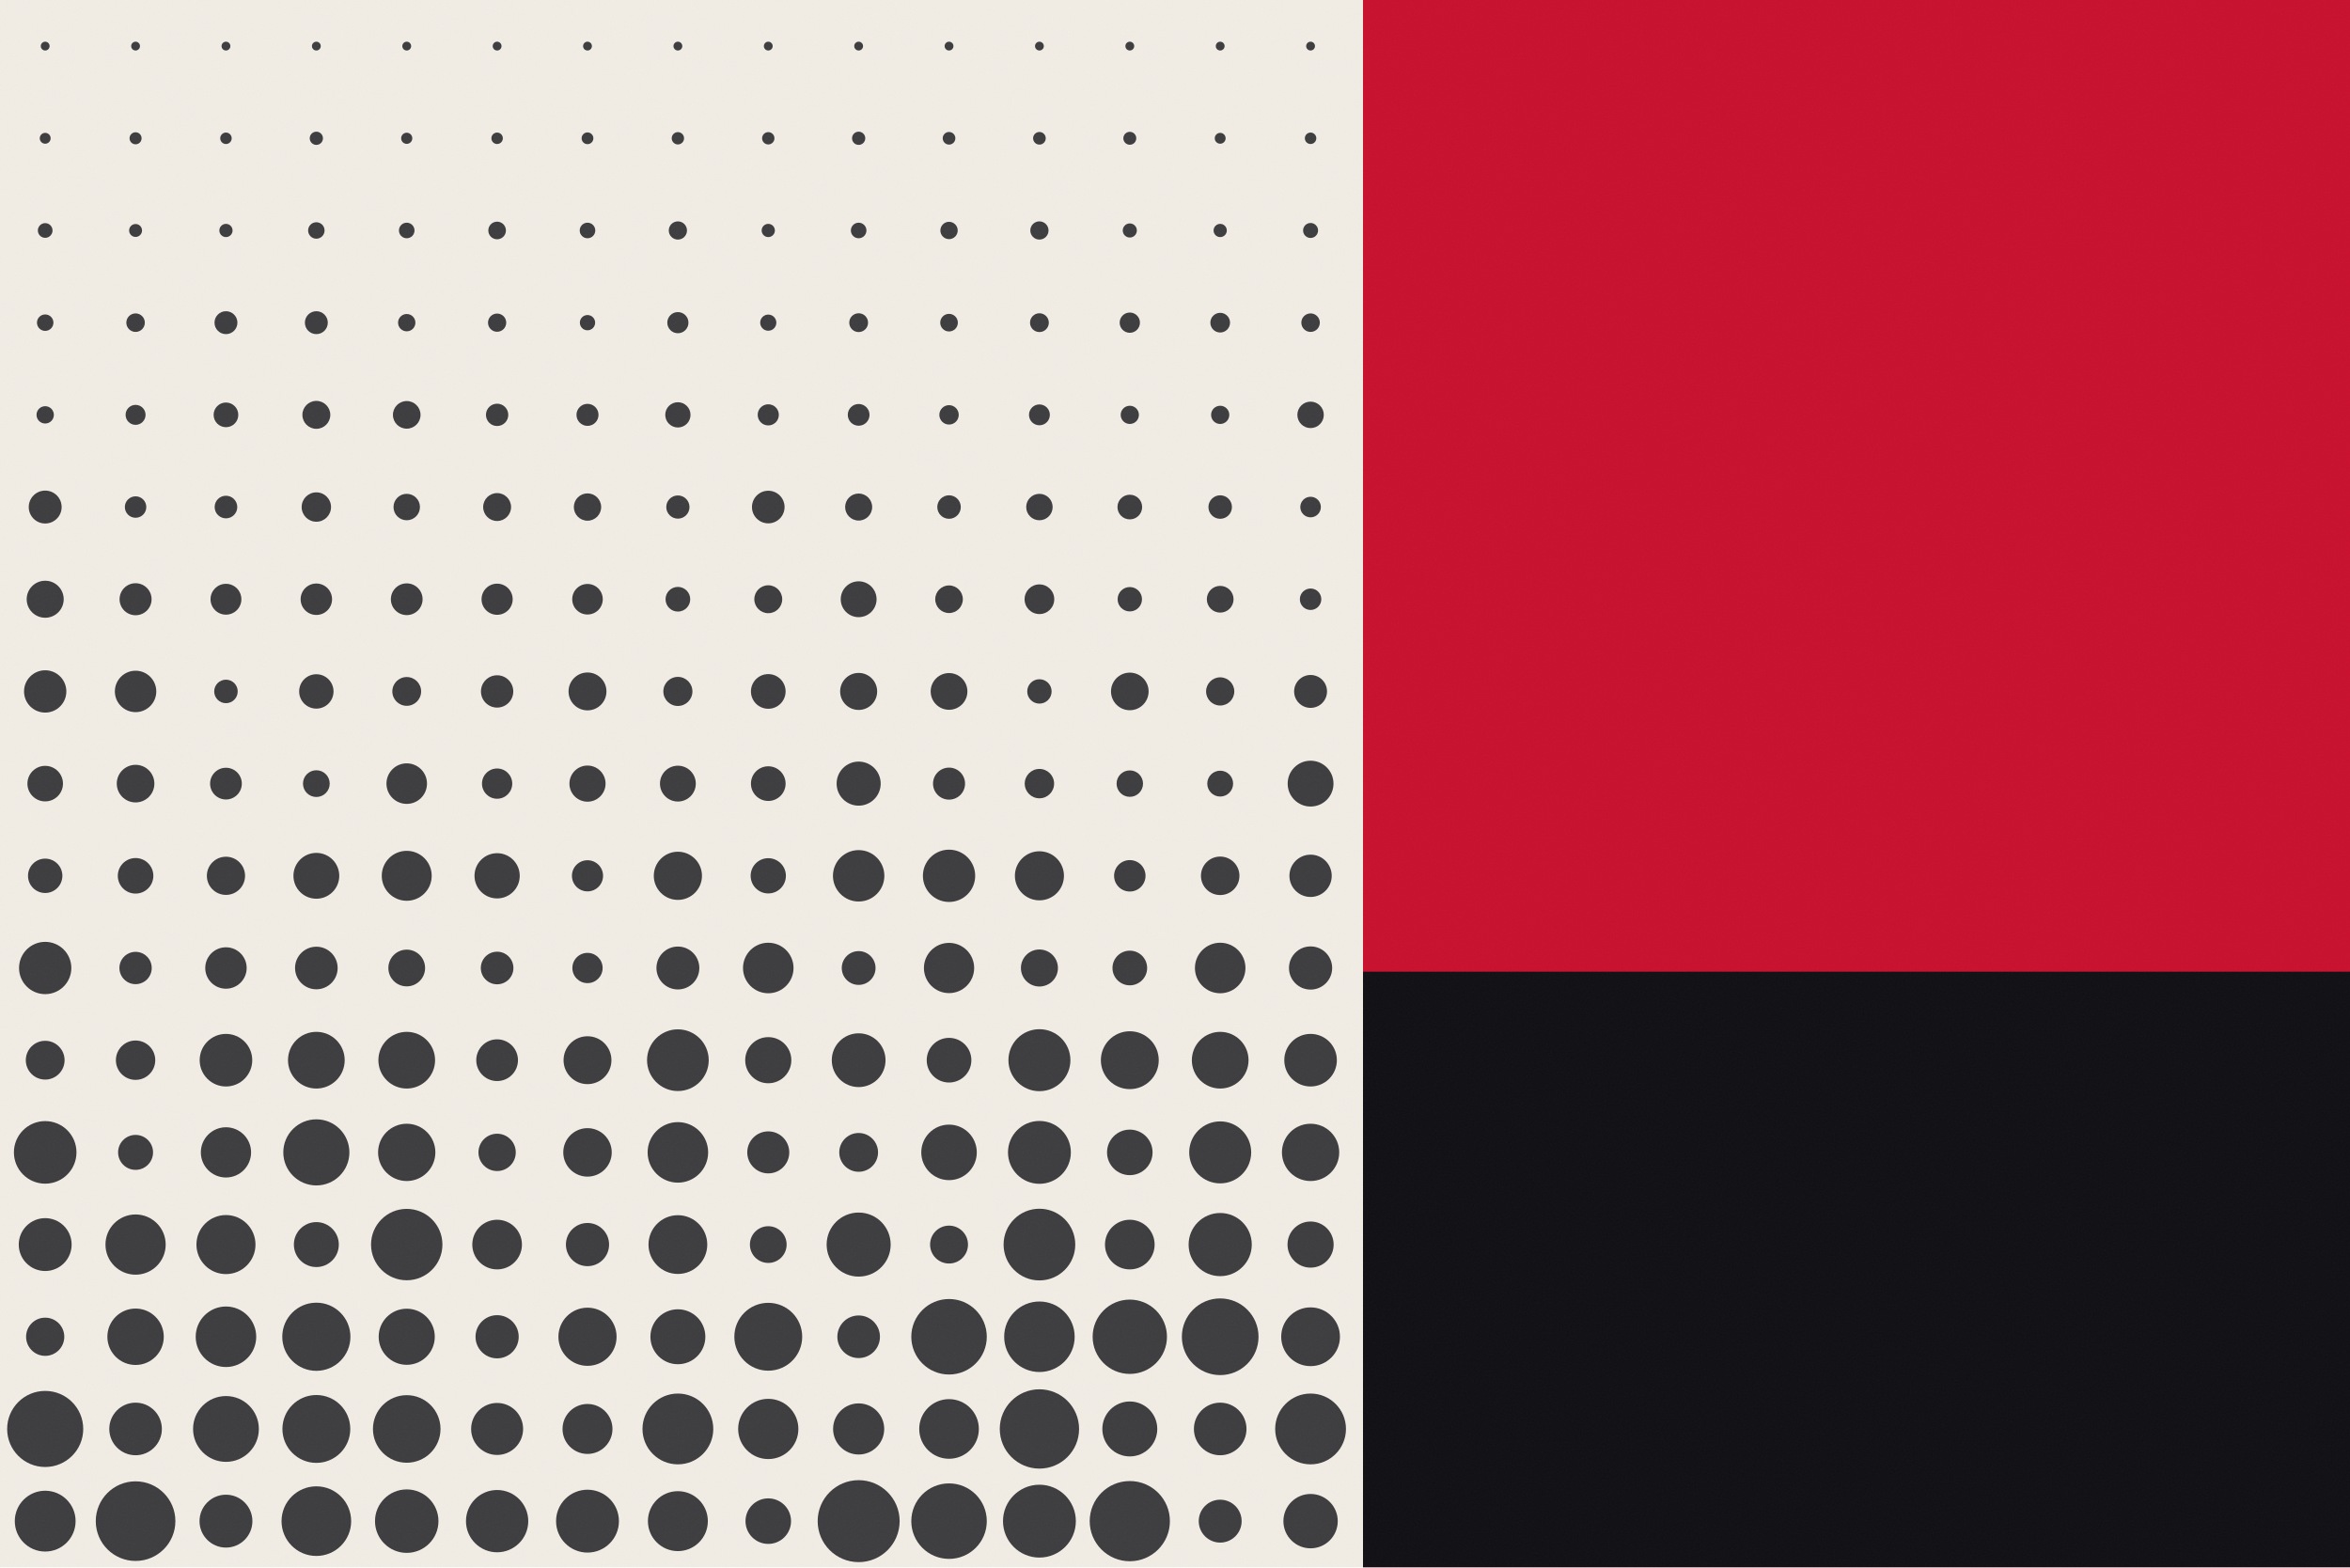
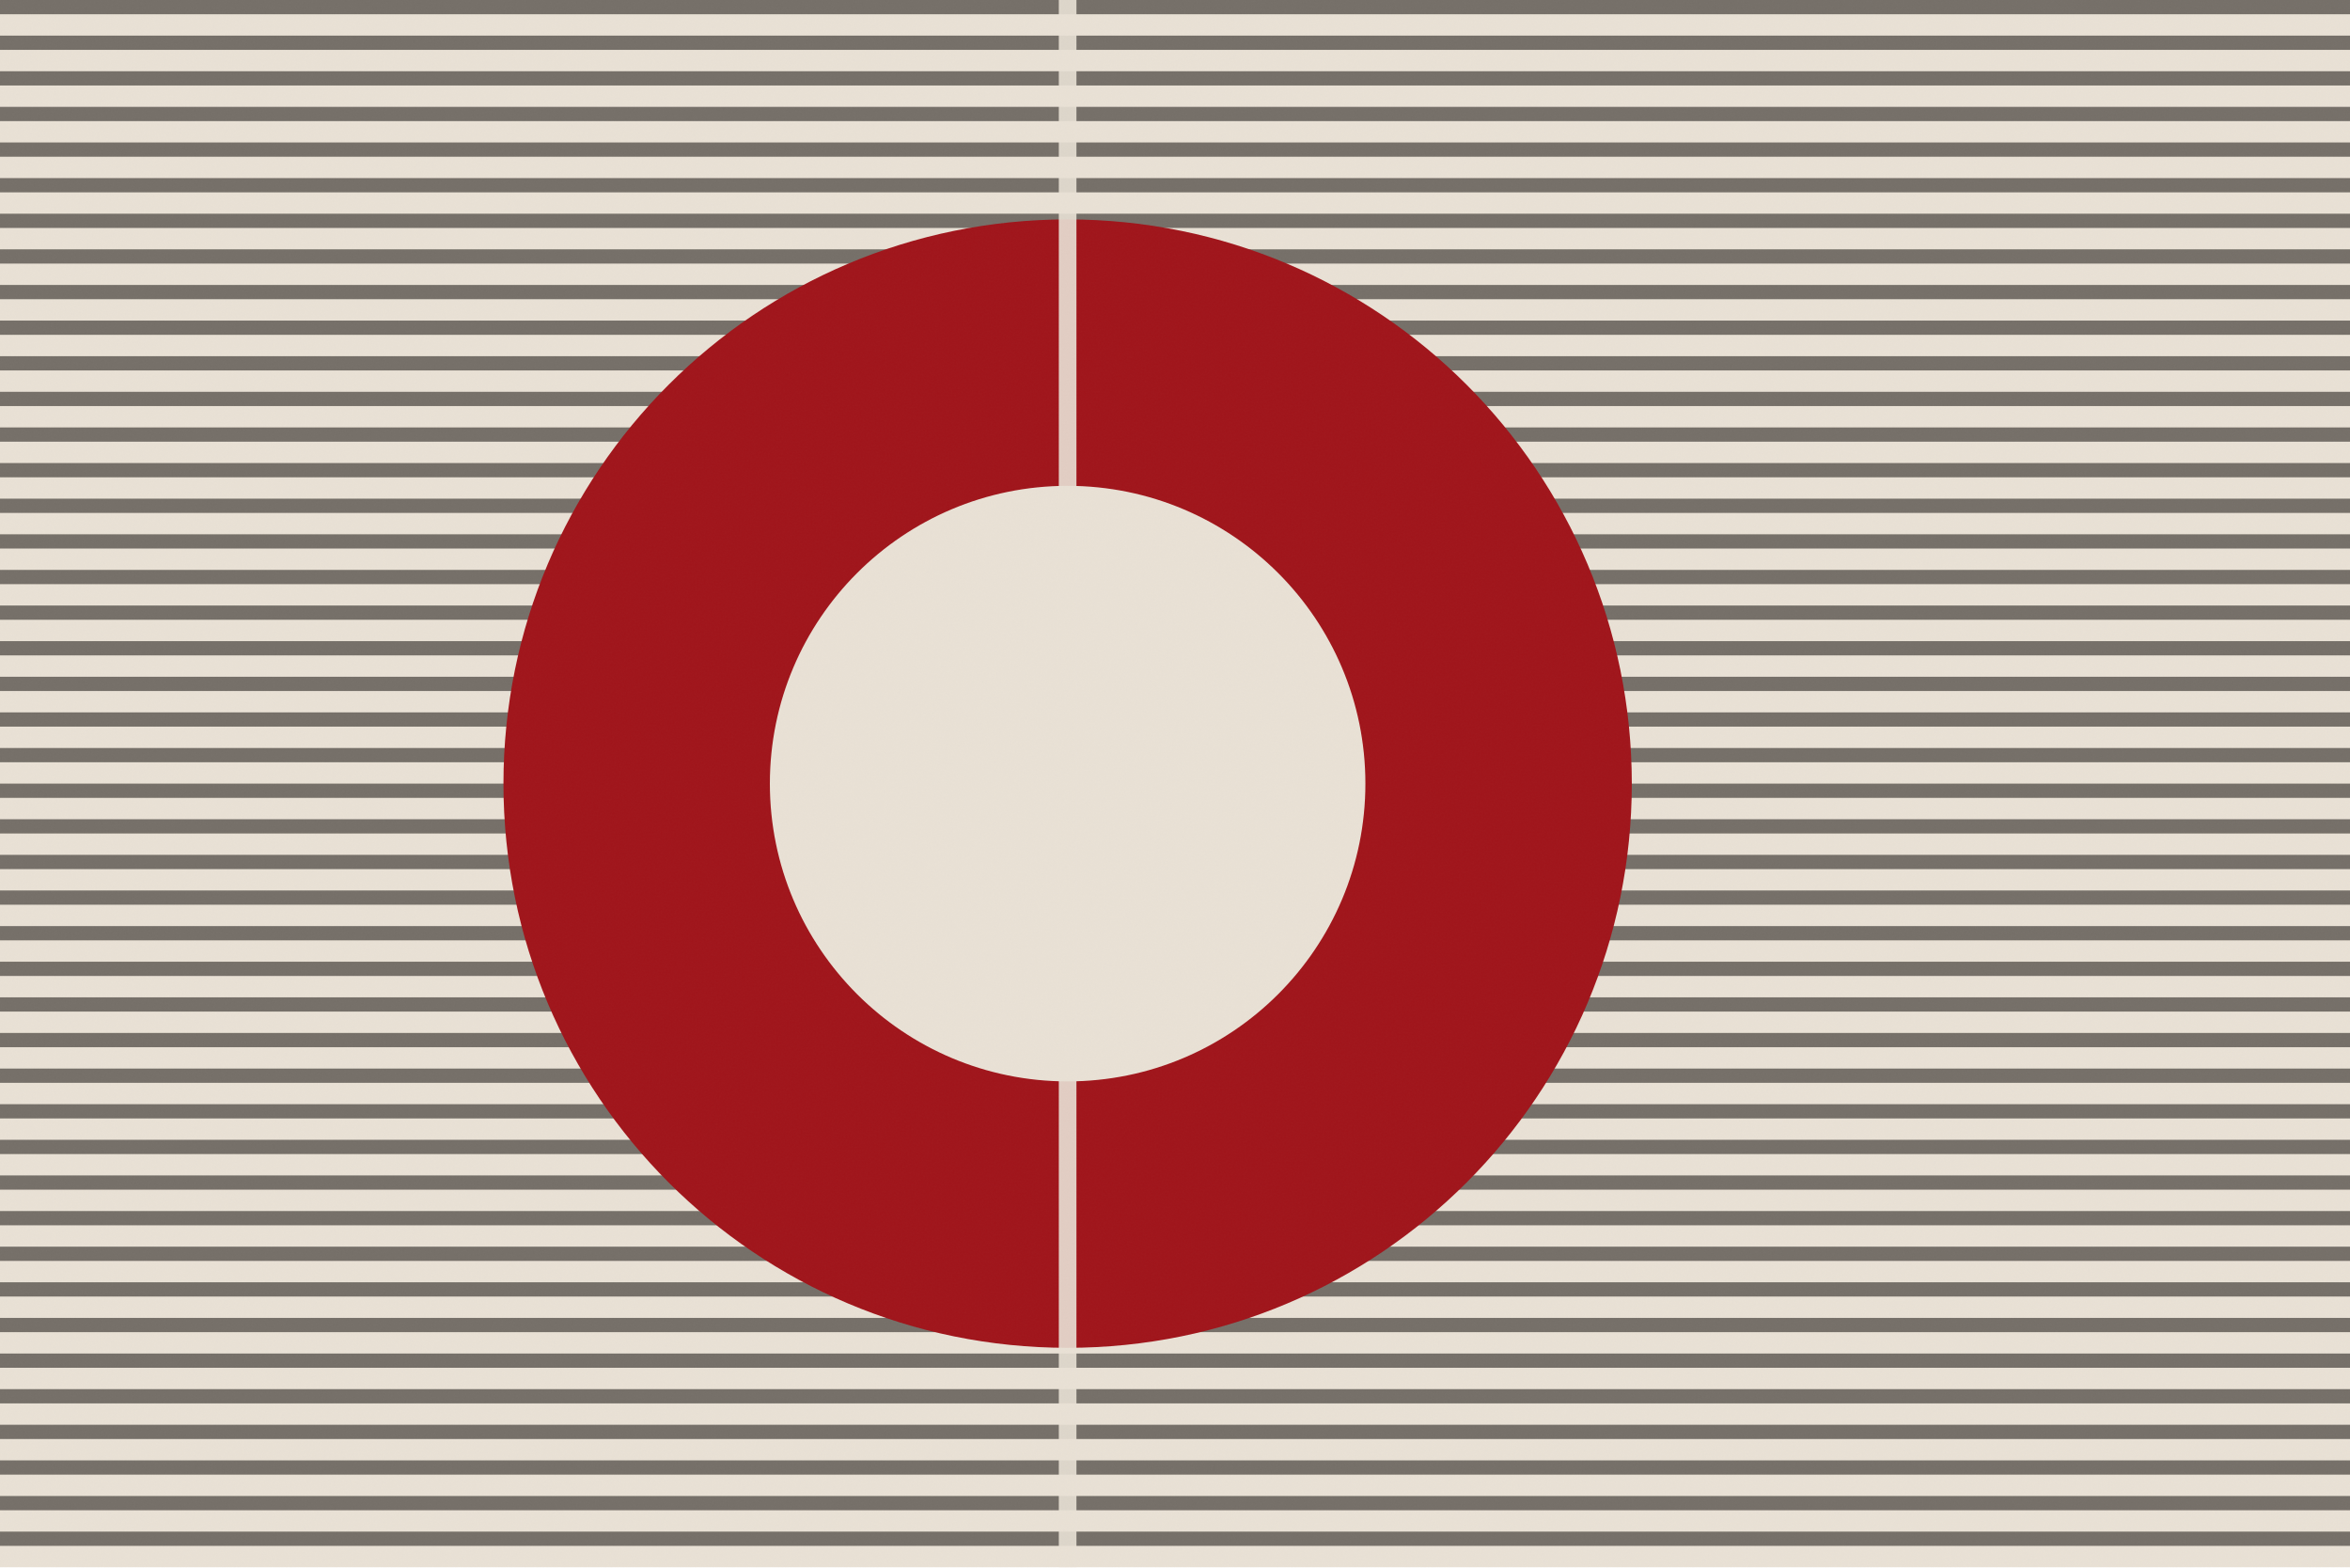
<svg xmlns="http://www.w3.org/2000/svg" viewBox="0 0 1600 1067" width="1600" height="1067" role="img">
  <defs>
    <filter id="grain" x="0" y="0" width="100%" height="100%">
-       <feTurbulence type="fractalNoise" baseFrequency="0.9" numOctaves="2" stitchTiles="stitch" />
+       <feTurbulence type="fractalNoise" baseFrequency="0.85" numOctaves="2" stitchTiles="stitch" />
      <feColorMatrix type="saturate" values="0" />
      <feComponentTransfer>
        <feFuncA type="linear" slope="0.4" />
      </feComponentTransfer>
    </filter>
  </defs>
  <g>
-     <rect width="1600" height="1067" fill="#F1ECE4" />
-     <circle cx="30.769" cy="31.382" r="3.0" fill="#101014" opacity="0.8" />
-     <circle cx="30.769" cy="94.147" r="3.7" fill="#101014" opacity="0.8" />
-     <circle cx="30.769" cy="156.912" r="5.0" fill="#101014" opacity="0.8" />
-     <circle cx="30.769" cy="219.676" r="5.6" fill="#101014" opacity="0.8" />
-     <circle cx="30.769" cy="282.441" r="5.9" fill="#101014" opacity="0.8" />
-     <circle cx="30.769" cy="345.206" r="11.2" fill="#101014" opacity="0.8" />
-     <circle cx="30.769" cy="407.971" r="12.6" fill="#101014" opacity="0.8" />
-     <circle cx="30.769" cy="470.735" r="14.4" fill="#101014" opacity="0.8" />
-     <circle cx="30.769" cy="533.5" r="12.1" fill="#101014" opacity="0.8" />
-     <circle cx="30.769" cy="596.265" r="11.7" fill="#101014" opacity="0.8" />
-     <circle cx="30.769" cy="659.029" r="17.8" fill="#101014" opacity="0.8" />
-     <circle cx="30.769" cy="721.794" r="13.2" fill="#101014" opacity="0.8" />
-     <circle cx="30.769" cy="784.559" r="21.3" fill="#101014" opacity="0.8" />
-     <circle cx="30.769" cy="847.324" r="18.0" fill="#101014" opacity="0.8" />
-     <circle cx="30.769" cy="910.088" r="13.0" fill="#101014" opacity="0.8" />
-     <circle cx="30.769" cy="972.853" r="25.9" fill="#101014" opacity="0.8" />
-     <circle cx="30.769" cy="1035.618" r="20.7" fill="#101014" opacity="0.8" />
-     <circle cx="92.308" cy="31.382" r="3.0" fill="#101014" opacity="0.8" />
-     <circle cx="92.308" cy="94.147" r="4.1" fill="#101014" opacity="0.8" />
-     <circle cx="92.308" cy="156.912" r="4.4" fill="#101014" opacity="0.8" />
-     <circle cx="92.308" cy="219.676" r="6.3" fill="#101014" opacity="0.8" />
-     <circle cx="92.308" cy="282.441" r="6.8" fill="#101014" opacity="0.8" />
-     <circle cx="92.308" cy="345.206" r="7.3" fill="#101014" opacity="0.8" />
-     <circle cx="92.308" cy="407.971" r="10.9" fill="#101014" opacity="0.8" />
-     <circle cx="92.308" cy="470.735" r="14.1" fill="#101014" opacity="0.8" />
-     <circle cx="92.308" cy="533.5" r="12.8" fill="#101014" opacity="0.8" />
-     <circle cx="92.308" cy="596.265" r="12.1" fill="#101014" opacity="0.8" />
-     <circle cx="92.308" cy="659.029" r="11.0" fill="#101014" opacity="0.8" />
-     <circle cx="92.308" cy="721.794" r="13.4" fill="#101014" opacity="0.8" />
-     <circle cx="92.308" cy="784.559" r="11.9" fill="#101014" opacity="0.8" />
-     <circle cx="92.308" cy="847.324" r="20.5" fill="#101014" opacity="0.8" />
-     <circle cx="92.308" cy="910.088" r="19.2" fill="#101014" opacity="0.8" />
-     <circle cx="92.308" cy="972.853" r="17.9" fill="#101014" opacity="0.8" />
-     <circle cx="92.308" cy="1035.618" r="27.1" fill="#101014" opacity="0.8" />
-     <circle cx="153.846" cy="31.382" r="3.0" fill="#101014" opacity="0.8" />
-     <circle cx="153.846" cy="94.147" r="3.9" fill="#101014" opacity="0.8" />
-     <circle cx="153.846" cy="156.912" r="4.5" fill="#101014" opacity="0.8" />
-     <circle cx="153.846" cy="219.676" r="7.8" fill="#101014" opacity="0.8" />
-     <circle cx="153.846" cy="282.441" r="8.4" fill="#101014" opacity="0.8" />
-     <circle cx="153.846" cy="345.206" r="7.7" fill="#101014" opacity="0.8" />
-     <circle cx="153.846" cy="407.971" r="10.5" fill="#101014" opacity="0.8" />
-     <circle cx="153.846" cy="470.735" r="8.0" fill="#101014" opacity="0.8" />
-     <circle cx="153.846" cy="533.5" r="10.8" fill="#101014" opacity="0.8" />
-     <circle cx="153.846" cy="596.265" r="13.0" fill="#101014" opacity="0.8" />
-     <circle cx="153.846" cy="659.029" r="14.1" fill="#101014" opacity="0.8" />
-     <circle cx="153.846" cy="721.794" r="17.9" fill="#101014" opacity="0.8" />
-     <circle cx="153.846" cy="784.559" r="17.1" fill="#101014" opacity="0.8" />
-     <circle cx="153.846" cy="847.324" r="20.1" fill="#101014" opacity="0.8" />
-     <circle cx="153.846" cy="910.088" r="20.6" fill="#101014" opacity="0.8" />
-     <circle cx="153.846" cy="972.853" r="22.4" fill="#101014" opacity="0.8" />
-     <circle cx="153.846" cy="1035.618" r="18.0" fill="#101014" opacity="0.8" />
-     <circle cx="215.385" cy="31.382" r="3.0" fill="#101014" opacity="0.8" />
-     <circle cx="215.385" cy="94.147" r="4.5" fill="#101014" opacity="0.8" />
-     <circle cx="215.385" cy="156.912" r="5.6" fill="#101014" opacity="0.8" />
-     <circle cx="215.385" cy="219.676" r="7.8" fill="#101014" opacity="0.8" />
-     <circle cx="215.385" cy="282.441" r="9.5" fill="#101014" opacity="0.8" />
-     <circle cx="215.385" cy="345.206" r="10.0" fill="#101014" opacity="0.8" />
-     <circle cx="215.385" cy="407.971" r="10.7" fill="#101014" opacity="0.8" />
-     <circle cx="215.385" cy="470.735" r="11.7" fill="#101014" opacity="0.8" />
-     <circle cx="215.385" cy="533.5" r="9.1" fill="#101014" opacity="0.8" />
-     <circle cx="215.385" cy="596.265" r="15.6" fill="#101014" opacity="0.8" />
-     <circle cx="215.385" cy="659.029" r="14.5" fill="#101014" opacity="0.8" />
-     <circle cx="215.385" cy="721.794" r="19.3" fill="#101014" opacity="0.8" />
-     <circle cx="215.385" cy="784.559" r="22.5" fill="#101014" opacity="0.8" />
-     <circle cx="215.385" cy="847.324" r="15.3" fill="#101014" opacity="0.8" />
-     <circle cx="215.385" cy="910.088" r="23.2" fill="#101014" opacity="0.8" />
-     <circle cx="215.385" cy="972.853" r="23.1" fill="#101014" opacity="0.8" />
-     <circle cx="215.385" cy="1035.618" r="23.7" fill="#101014" opacity="0.8" />
-     <circle cx="276.923" cy="31.382" r="3.0" fill="#101014" opacity="0.8" />
-     <circle cx="276.923" cy="94.147" r="3.8" fill="#101014" opacity="0.8" />
-     <circle cx="276.923" cy="156.912" r="5.3" fill="#101014" opacity="0.8" />
-     <circle cx="276.923" cy="219.676" r="5.9" fill="#101014" opacity="0.8" />
-     <circle cx="276.923" cy="282.441" r="9.4" fill="#101014" opacity="0.8" />
-     <circle cx="276.923" cy="345.206" r="9.0" fill="#101014" opacity="0.8" />
-     <circle cx="276.923" cy="407.971" r="10.8" fill="#101014" opacity="0.8" />
-     <circle cx="276.923" cy="470.735" r="9.8" fill="#101014" opacity="0.8" />
-     <circle cx="276.923" cy="533.5" r="13.8" fill="#101014" opacity="0.8" />
-     <circle cx="276.923" cy="596.265" r="17.0" fill="#101014" opacity="0.8" />
-     <circle cx="276.923" cy="659.029" r="12.5" fill="#101014" opacity="0.8" />
-     <circle cx="276.923" cy="721.794" r="19.3" fill="#101014" opacity="0.8" />
-     <circle cx="276.923" cy="784.559" r="19.5" fill="#101014" opacity="0.8" />
-     <circle cx="276.923" cy="847.324" r="24.3" fill="#101014" opacity="0.8" />
-     <circle cx="276.923" cy="910.088" r="19.1" fill="#101014" opacity="0.8" />
-     <circle cx="276.923" cy="972.853" r="23.0" fill="#101014" opacity="0.8" />
-     <circle cx="276.923" cy="1035.618" r="21.6" fill="#101014" opacity="0.8" />
-     <circle cx="338.462" cy="31.382" r="3.0" fill="#101014" opacity="0.8" />
-     <circle cx="338.462" cy="94.147" r="3.9" fill="#101014" opacity="0.8" />
-     <circle cx="338.462" cy="156.912" r="6.0" fill="#101014" opacity="0.8" />
-     <circle cx="338.462" cy="219.676" r="6.2" fill="#101014" opacity="0.8" />
-     <circle cx="338.462" cy="282.441" r="7.6" fill="#101014" opacity="0.8" />
-     <circle cx="338.462" cy="345.206" r="9.5" fill="#101014" opacity="0.8" />
-     <circle cx="338.462" cy="407.971" r="10.6" fill="#101014" opacity="0.8" />
-     <circle cx="338.462" cy="470.735" r="11.0" fill="#101014" opacity="0.8" />
-     <circle cx="338.462" cy="533.5" r="10.3" fill="#101014" opacity="0.8" />
-     <circle cx="338.462" cy="596.265" r="15.4" fill="#101014" opacity="0.8" />
-     <circle cx="338.462" cy="659.029" r="11.1" fill="#101014" opacity="0.8" />
-     <circle cx="338.462" cy="721.794" r="14.2" fill="#101014" opacity="0.8" />
-     <circle cx="338.462" cy="784.559" r="12.7" fill="#101014" opacity="0.8" />
-     <circle cx="338.462" cy="847.324" r="16.9" fill="#101014" opacity="0.8" />
-     <circle cx="338.462" cy="910.088" r="14.7" fill="#101014" opacity="0.8" />
-     <circle cx="338.462" cy="972.853" r="17.7" fill="#101014" opacity="0.8" />
-     <circle cx="338.462" cy="1035.618" r="21.2" fill="#101014" opacity="0.8" />
-     <circle cx="400" cy="31.382" r="3.0" fill="#101014" opacity="0.8" />
-     <circle cx="400" cy="94.147" r="4.0" fill="#101014" opacity="0.8" />
-     <circle cx="400" cy="156.912" r="5.3" fill="#101014" opacity="0.8" />
-     <circle cx="400" cy="219.676" r="5.2" fill="#101014" opacity="0.8" />
-     <circle cx="400" cy="282.441" r="7.5" fill="#101014" opacity="0.8" />
-     <circle cx="400" cy="345.206" r="9.3" fill="#101014" opacity="0.8" />
-     <circle cx="400" cy="407.971" r="10.4" fill="#101014" opacity="0.8" />
-     <circle cx="400" cy="470.735" r="12.9" fill="#101014" opacity="0.8" />
-     <circle cx="400" cy="533.5" r="12.3" fill="#101014" opacity="0.8" />
-     <circle cx="400" cy="596.265" r="10.6" fill="#101014" opacity="0.8" />
-     <circle cx="400" cy="659.029" r="10.3" fill="#101014" opacity="0.8" />
-     <circle cx="400" cy="721.794" r="16.3" fill="#101014" opacity="0.8" />
-     <circle cx="400" cy="784.559" r="16.5" fill="#101014" opacity="0.8" />
-     <circle cx="400" cy="847.324" r="14.7" fill="#101014" opacity="0.8" />
-     <circle cx="400" cy="910.088" r="19.8" fill="#101014" opacity="0.8" />
-     <circle cx="400" cy="972.853" r="17.0" fill="#101014" opacity="0.8" />
-     <circle cx="400" cy="1035.618" r="21.4" fill="#101014" opacity="0.8" />
-     <circle cx="461.538" cy="31.382" r="3.0" fill="#101014" opacity="0.8" />
-     <circle cx="461.538" cy="94.147" r="4.2" fill="#101014" opacity="0.8" />
-     <circle cx="461.538" cy="156.912" r="6.2" fill="#101014" opacity="0.8" />
-     <circle cx="461.538" cy="219.676" r="7.2" fill="#101014" opacity="0.8" />
-     <circle cx="461.538" cy="282.441" r="8.6" fill="#101014" opacity="0.8" />
-     <circle cx="461.538" cy="345.206" r="7.9" fill="#101014" opacity="0.8" />
-     <circle cx="461.538" cy="407.971" r="8.4" fill="#101014" opacity="0.8" />
-     <circle cx="461.538" cy="470.735" r="9.9" fill="#101014" opacity="0.8" />
-     <circle cx="461.538" cy="533.5" r="12.2" fill="#101014" opacity="0.8" />
-     <circle cx="461.538" cy="596.265" r="16.4" fill="#101014" opacity="0.8" />
-     <circle cx="461.538" cy="659.029" r="14.6" fill="#101014" opacity="0.8" />
-     <circle cx="461.538" cy="721.794" r="21.0" fill="#101014" opacity="0.8" />
-     <circle cx="461.538" cy="784.559" r="20.6" fill="#101014" opacity="0.8" />
-     <circle cx="461.538" cy="847.324" r="20.0" fill="#101014" opacity="0.8" />
-     <circle cx="461.538" cy="910.088" r="18.7" fill="#101014" opacity="0.8" />
-     <circle cx="461.538" cy="972.853" r="24.1" fill="#101014" opacity="0.8" />
-     <circle cx="461.538" cy="1035.618" r="20.4" fill="#101014" opacity="0.8" />
-     <circle cx="523.077" cy="31.382" r="3.0" fill="#101014" opacity="0.8" />
-     <circle cx="523.077" cy="94.147" r="4.2" fill="#101014" opacity="0.8" />
-     <circle cx="523.077" cy="156.912" r="4.5" fill="#101014" opacity="0.8" />
-     <circle cx="523.077" cy="219.676" r="5.5" fill="#101014" opacity="0.8" />
-     <circle cx="523.077" cy="282.441" r="7.2" fill="#101014" opacity="0.8" />
-     <circle cx="523.077" cy="345.206" r="11.1" fill="#101014" opacity="0.8" />
-     <circle cx="523.077" cy="407.971" r="9.5" fill="#101014" opacity="0.8" />
-     <circle cx="523.077" cy="470.735" r="11.8" fill="#101014" opacity="0.8" />
-     <circle cx="523.077" cy="533.5" r="11.8" fill="#101014" opacity="0.8" />
-     <circle cx="523.077" cy="596.265" r="12.0" fill="#101014" opacity="0.8" />
-     <circle cx="523.077" cy="659.029" r="17.2" fill="#101014" opacity="0.8" />
-     <circle cx="523.077" cy="721.794" r="15.7" fill="#101014" opacity="0.8" />
-     <circle cx="523.077" cy="784.559" r="14.3" fill="#101014" opacity="0.8" />
-     <circle cx="523.077" cy="847.324" r="12.5" fill="#101014" opacity="0.8" />
-     <circle cx="523.077" cy="910.088" r="23.1" fill="#101014" opacity="0.8" />
-     <circle cx="523.077" cy="972.853" r="20.5" fill="#101014" opacity="0.8" />
-     <circle cx="523.077" cy="1035.618" r="15.5" fill="#101014" opacity="0.8" />
-     <circle cx="584.615" cy="31.382" r="3.0" fill="#101014" opacity="0.8" />
-     <circle cx="584.615" cy="94.147" r="4.5" fill="#101014" opacity="0.8" />
-     <circle cx="584.615" cy="156.912" r="5.3" fill="#101014" opacity="0.8" />
-     <circle cx="584.615" cy="219.676" r="6.4" fill="#101014" opacity="0.8" />
-     <circle cx="584.615" cy="282.441" r="7.4" fill="#101014" opacity="0.8" />
-     <circle cx="584.615" cy="345.206" r="9.2" fill="#101014" opacity="0.8" />
-     <circle cx="584.615" cy="407.971" r="12.2" fill="#101014" opacity="0.8" />
-     <circle cx="584.615" cy="470.735" r="12.6" fill="#101014" opacity="0.8" />
-     <circle cx="584.615" cy="533.5" r="15.0" fill="#101014" opacity="0.8" />
-     <circle cx="584.615" cy="596.265" r="17.5" fill="#101014" opacity="0.8" />
-     <circle cx="584.615" cy="659.029" r="11.5" fill="#101014" opacity="0.8" />
-     <circle cx="584.615" cy="721.794" r="18.3" fill="#101014" opacity="0.8" />
-     <circle cx="584.615" cy="784.559" r="13.2" fill="#101014" opacity="0.8" />
-     <circle cx="584.615" cy="847.324" r="21.8" fill="#101014" opacity="0.8" />
-     <circle cx="584.615" cy="910.088" r="14.5" fill="#101014" opacity="0.8" />
-     <circle cx="584.615" cy="972.853" r="17.4" fill="#101014" opacity="0.8" />
-     <circle cx="584.615" cy="1035.618" r="27.9" fill="#101014" opacity="0.8" />
-     <circle cx="646.154" cy="31.382" r="3.0" fill="#101014" opacity="0.8" />
-     <circle cx="646.154" cy="94.147" r="4.3" fill="#101014" opacity="0.8" />
-     <circle cx="646.154" cy="156.912" r="5.9" fill="#101014" opacity="0.8" />
-     <circle cx="646.154" cy="219.676" r="6.0" fill="#101014" opacity="0.8" />
-     <circle cx="646.154" cy="282.441" r="6.6" fill="#101014" opacity="0.8" />
-     <circle cx="646.154" cy="345.206" r="8.0" fill="#101014" opacity="0.8" />
-     <circle cx="646.154" cy="407.971" r="9.4" fill="#101014" opacity="0.8" />
-     <circle cx="646.154" cy="470.735" r="12.5" fill="#101014" opacity="0.8" />
-     <circle cx="646.154" cy="533.5" r="10.9" fill="#101014" opacity="0.8" />
-     <circle cx="646.154" cy="596.265" r="17.8" fill="#101014" opacity="0.8" />
-     <circle cx="646.154" cy="659.029" r="17.1" fill="#101014" opacity="0.8" />
-     <circle cx="646.154" cy="721.794" r="15.2" fill="#101014" opacity="0.8" />
-     <circle cx="646.154" cy="784.559" r="18.9" fill="#101014" opacity="0.8" />
-     <circle cx="646.154" cy="847.324" r="12.9" fill="#101014" opacity="0.8" />
-     <circle cx="646.154" cy="910.088" r="25.7" fill="#101014" opacity="0.8" />
-     <circle cx="646.154" cy="972.853" r="20.3" fill="#101014" opacity="0.8" />
-     <circle cx="646.154" cy="1035.618" r="25.7" fill="#101014" opacity="0.8" />
-     <circle cx="707.692" cy="31.382" r="3.0" fill="#101014" opacity="0.8" />
-     <circle cx="707.692" cy="94.147" r="4.3" fill="#101014" opacity="0.8" />
-     <circle cx="707.692" cy="156.912" r="6.2" fill="#101014" opacity="0.8" />
-     <circle cx="707.692" cy="219.676" r="6.4" fill="#101014" opacity="0.8" />
-     <circle cx="707.692" cy="282.441" r="7.1" fill="#101014" opacity="0.8" />
-     <circle cx="707.692" cy="345.206" r="9.0" fill="#101014" opacity="0.8" />
-     <circle cx="707.692" cy="407.971" r="10.1" fill="#101014" opacity="0.8" />
-     <circle cx="707.692" cy="470.735" r="8.3" fill="#101014" opacity="0.8" />
-     <circle cx="707.692" cy="533.5" r="10.0" fill="#101014" opacity="0.8" />
-     <circle cx="707.692" cy="596.265" r="16.7" fill="#101014" opacity="0.8" />
-     <circle cx="707.692" cy="659.029" r="12.6" fill="#101014" opacity="0.8" />
-     <circle cx="707.692" cy="721.794" r="21.1" fill="#101014" opacity="0.8" />
-     <circle cx="707.692" cy="784.559" r="21.4" fill="#101014" opacity="0.8" />
-     <circle cx="707.692" cy="847.324" r="24.4" fill="#101014" opacity="0.8" />
-     <circle cx="707.692" cy="910.088" r="24.0" fill="#101014" opacity="0.8" />
-     <circle cx="707.692" cy="972.853" r="27.0" fill="#101014" opacity="0.8" />
-     <circle cx="707.692" cy="1035.618" r="24.8" fill="#101014" opacity="0.8" />
-     <circle cx="769.231" cy="31.382" r="3.0" fill="#101014" opacity="0.8" />
-     <circle cx="769.231" cy="94.147" r="4.4" fill="#101014" opacity="0.8" />
-     <circle cx="769.231" cy="156.912" r="4.8" fill="#101014" opacity="0.8" />
-     <circle cx="769.231" cy="219.676" r="6.9" fill="#101014" opacity="0.8" />
-     <circle cx="769.231" cy="282.441" r="6.2" fill="#101014" opacity="0.8" />
-     <circle cx="769.231" cy="345.206" r="8.4" fill="#101014" opacity="0.8" />
-     <circle cx="769.231" cy="407.971" r="8.3" fill="#101014" opacity="0.8" />
-     <circle cx="769.231" cy="470.735" r="12.8" fill="#101014" opacity="0.8" />
-     <circle cx="769.231" cy="533.5" r="9.0" fill="#101014" opacity="0.8" />
-     <circle cx="769.231" cy="596.265" r="10.7" fill="#101014" opacity="0.8" />
-     <circle cx="769.231" cy="659.029" r="11.8" fill="#101014" opacity="0.8" />
-     <circle cx="769.231" cy="721.794" r="19.7" fill="#101014" opacity="0.8" />
-     <circle cx="769.231" cy="784.559" r="15.5" fill="#101014" opacity="0.8" />
-     <circle cx="769.231" cy="847.324" r="16.9" fill="#101014" opacity="0.8" />
-     <circle cx="769.231" cy="910.088" r="25.3" fill="#101014" opacity="0.8" />
-     <circle cx="769.231" cy="972.853" r="18.7" fill="#101014" opacity="0.8" />
-     <circle cx="769.231" cy="1035.618" r="27.3" fill="#101014" opacity="0.8" />
-     <circle cx="830.769" cy="31.382" r="3.0" fill="#101014" opacity="0.8" />
-     <circle cx="830.769" cy="94.147" r="3.7" fill="#101014" opacity="0.8" />
-     <circle cx="830.769" cy="156.912" r="4.5" fill="#101014" opacity="0.8" />
-     <circle cx="830.769" cy="219.676" r="6.7" fill="#101014" opacity="0.8" />
-     <circle cx="830.769" cy="282.441" r="6.2" fill="#101014" opacity="0.8" />
-     <circle cx="830.769" cy="345.206" r="8.0" fill="#101014" opacity="0.8" />
-     <circle cx="830.769" cy="407.971" r="9.1" fill="#101014" opacity="0.8" />
-     <circle cx="830.769" cy="470.735" r="9.6" fill="#101014" opacity="0.8" />
-     <circle cx="830.769" cy="533.5" r="8.8" fill="#101014" opacity="0.8" />
-     <circle cx="830.769" cy="596.265" r="13.1" fill="#101014" opacity="0.8" />
-     <circle cx="830.769" cy="659.029" r="17.2" fill="#101014" opacity="0.8" />
-     <circle cx="830.769" cy="721.794" r="19.3" fill="#101014" opacity="0.8" />
-     <circle cx="830.769" cy="784.559" r="21.1" fill="#101014" opacity="0.8" />
-     <circle cx="830.769" cy="847.324" r="21.5" fill="#101014" opacity="0.8" />
-     <circle cx="830.769" cy="910.088" r="26.1" fill="#101014" opacity="0.8" />
-     <circle cx="830.769" cy="972.853" r="17.9" fill="#101014" opacity="0.8" />
-     <circle cx="830.769" cy="1035.618" r="14.6" fill="#101014" opacity="0.8" />
-     <circle cx="892.308" cy="31.382" r="3.0" fill="#101014" opacity="0.8" />
-     <circle cx="892.308" cy="94.147" r="3.9" fill="#101014" opacity="0.8" />
-     <circle cx="892.308" cy="156.912" r="5.1" fill="#101014" opacity="0.8" />
-     <circle cx="892.308" cy="219.676" r="6.3" fill="#101014" opacity="0.8" />
-     <circle cx="892.308" cy="282.441" r="9.0" fill="#101014" opacity="0.8" />
-     <circle cx="892.308" cy="345.206" r="7.0" fill="#101014" opacity="0.8" />
-     <circle cx="892.308" cy="407.971" r="7.3" fill="#101014" opacity="0.8" />
-     <circle cx="892.308" cy="470.735" r="11.2" fill="#101014" opacity="0.8" />
-     <circle cx="892.308" cy="533.5" r="15.6" fill="#101014" opacity="0.8" />
-     <circle cx="892.308" cy="596.265" r="14.4" fill="#101014" opacity="0.8" />
-     <circle cx="892.308" cy="659.029" r="14.7" fill="#101014" opacity="0.8" />
-     <circle cx="892.308" cy="721.794" r="17.9" fill="#101014" opacity="0.8" />
-     <circle cx="892.308" cy="784.559" r="19.5" fill="#101014" opacity="0.8" />
-     <circle cx="892.308" cy="847.324" r="15.7" fill="#101014" opacity="0.8" />
-     <circle cx="892.308" cy="910.088" r="20.0" fill="#101014" opacity="0.8" />
-     <circle cx="892.308" cy="972.853" r="24.1" fill="#101014" opacity="0.8" />
-     <circle cx="892.308" cy="1035.618" r="18.5" fill="#101014" opacity="0.8" />
-     <circle cx="953.846" cy="31.382" r="3.0" fill="#101014" opacity="0.8" />
-     <circle cx="953.846" cy="94.147" r="4.3" fill="#101014" opacity="0.8" />
-     <circle cx="953.846" cy="156.912" r="5.4" fill="#101014" opacity="0.8" />
-     <circle cx="953.846" cy="219.676" r="7.9" fill="#101014" opacity="0.8" />
-     <circle cx="953.846" cy="282.441" r="7.7" fill="#101014" opacity="0.8" />
-     <circle cx="953.846" cy="345.206" r="11.1" fill="#101014" opacity="0.8" />
-     <circle cx="953.846" cy="407.971" r="8.6" fill="#101014" opacity="0.8" />
-     <circle cx="953.846" cy="470.735" r="12.7" fill="#101014" opacity="0.8" />
-     <circle cx="953.846" cy="533.5" r="12.7" fill="#101014" opacity="0.8" />
-     <circle cx="953.846" cy="596.265" r="12.3" fill="#101014" opacity="0.8" />
-     <circle cx="953.846" cy="659.029" r="12.8" fill="#101014" opacity="0.8" />
-     <circle cx="953.846" cy="721.794" r="15.5" fill="#101014" opacity="0.8" />
-     <circle cx="953.846" cy="784.559" r="12.6" fill="#101014" opacity="0.8" />
-     <circle cx="953.846" cy="847.324" r="21.1" fill="#101014" opacity="0.8" />
-     <circle cx="953.846" cy="910.088" r="17.4" fill="#101014" opacity="0.8" />
-     <circle cx="953.846" cy="972.853" r="22.7" fill="#101014" opacity="0.8" />
-     <circle cx="953.846" cy="1035.618" r="25.0" fill="#101014" opacity="0.8" />
-     <circle cx="1015.385" cy="31.382" r="3.0" fill="#101014" opacity="0.8" />
-     <circle cx="1015.385" cy="94.147" r="3.9" fill="#101014" opacity="0.8" />
-     <circle cx="1015.385" cy="156.912" r="6.1" fill="#101014" opacity="0.8" />
-     <circle cx="1015.385" cy="219.676" r="7.9" fill="#101014" opacity="0.8" />
-     <circle cx="1015.385" cy="282.441" r="7.5" fill="#101014" opacity="0.8" />
-     <circle cx="1015.385" cy="345.206" r="7.9" fill="#101014" opacity="0.8" />
-     <circle cx="1015.385" cy="407.971" r="12.7" fill="#101014" opacity="0.8" />
-     <circle cx="1015.385" cy="470.735" r="12.1" fill="#101014" opacity="0.8" />
-     <circle cx="1015.385" cy="533.5" r="14.7" fill="#101014" opacity="0.8" />
-     <circle cx="1015.385" cy="596.265" r="12.7" fill="#101014" opacity="0.8" />
-     <circle cx="1015.385" cy="659.029" r="10.9" fill="#101014" opacity="0.8" />
-     <circle cx="1015.385" cy="721.794" r="13.7" fill="#101014" opacity="0.8" />
-     <circle cx="1015.385" cy="784.559" r="17.1" fill="#101014" opacity="0.8" />
-     <circle cx="1015.385" cy="847.324" r="18.5" fill="#101014" opacity="0.8" />
-     <circle cx="1015.385" cy="910.088" r="15.9" fill="#101014" opacity="0.8" />
-     <circle cx="1015.385" cy="972.853" r="15.9" fill="#101014" opacity="0.8" />
-     <circle cx="1015.385" cy="1035.618" r="17.7" fill="#101014" opacity="0.8" />
-     <circle cx="1076.923" cy="31.382" r="3.0" fill="#101014" opacity="0.8" />
-     <circle cx="1076.923" cy="94.147" r="4.3" fill="#101014" opacity="0.8" />
-     <circle cx="1076.923" cy="156.912" r="4.4" fill="#101014" opacity="0.8" />
-     <circle cx="1076.923" cy="219.676" r="5.1" fill="#101014" opacity="0.8" />
-     <circle cx="1076.923" cy="282.441" r="7.0" fill="#101014" opacity="0.8" />
-     <circle cx="1076.923" cy="345.206" r="10.8" fill="#101014" opacity="0.8" />
-     <circle cx="1076.923" cy="407.971" r="11.1" fill="#101014" opacity="0.8" />
-     <circle cx="1076.923" cy="470.735" r="9.9" fill="#101014" opacity="0.8" />
-     <circle cx="1076.923" cy="533.5" r="11.1" fill="#101014" opacity="0.8" />
-     <circle cx="1076.923" cy="596.265" r="11.0" fill="#101014" opacity="0.8" />
-     <circle cx="1076.923" cy="659.029" r="14.9" fill="#101014" opacity="0.8" />
-     <circle cx="1076.923" cy="721.794" r="15.8" fill="#101014" opacity="0.8" />
-     <circle cx="1076.923" cy="784.559" r="20.1" fill="#101014" opacity="0.8" />
-     <circle cx="1076.923" cy="847.324" r="20.8" fill="#101014" opacity="0.8" />
-     <circle cx="1076.923" cy="910.088" r="15.1" fill="#101014" opacity="0.8" />
-     <circle cx="1076.923" cy="972.853" r="25.5" fill="#101014" opacity="0.8" />
-     <circle cx="1076.923" cy="1035.618" r="19.8" fill="#101014" opacity="0.8" />
-     <circle cx="1138.462" cy="31.382" r="3.0" fill="#101014" opacity="0.8" />
-     <circle cx="1138.462" cy="94.147" r="4.4" fill="#101014" opacity="0.8" />
-     <circle cx="1138.462" cy="156.912" r="4.4" fill="#101014" opacity="0.8" />
-     <circle cx="1138.462" cy="219.676" r="7.9" fill="#101014" opacity="0.8" />
-     <circle cx="1138.462" cy="282.441" r="9.3" fill="#101014" opacity="0.8" />
-     <circle cx="1138.462" cy="345.206" r="6.8" fill="#101014" opacity="0.8" />
-     <circle cx="1138.462" cy="407.971" r="11.9" fill="#101014" opacity="0.8" />
-     <circle cx="1138.462" cy="470.735" r="10.2" fill="#101014" opacity="0.8" />
-     <circle cx="1138.462" cy="533.5" r="15.4" fill="#101014" opacity="0.8" />
-     <circle cx="1138.462" cy="596.265" r="10.1" fill="#101014" opacity="0.8" />
-     <circle cx="1138.462" cy="659.029" r="18.9" fill="#101014" opacity="0.8" />
-     <circle cx="1138.462" cy="721.794" r="18.2" fill="#101014" opacity="0.8" />
-     <circle cx="1138.462" cy="784.559" r="22.0" fill="#101014" opacity="0.8" />
-     <circle cx="1138.462" cy="847.324" r="12.3" fill="#101014" opacity="0.8" />
-     <circle cx="1138.462" cy="910.088" r="20.1" fill="#101014" opacity="0.8" />
-     <circle cx="1138.462" cy="972.853" r="20.4" fill="#101014" opacity="0.8" />
-     <circle cx="1138.462" cy="1035.618" r="16.2" fill="#101014" opacity="0.8" />
-     <circle cx="1200" cy="31.382" r="3.0" fill="#101014" opacity="0.8" />
-     <circle cx="1200" cy="94.147" r="3.9" fill="#101014" opacity="0.8" />
-     <circle cx="1200" cy="156.912" r="4.8" fill="#101014" opacity="0.8" />
-     <circle cx="1200" cy="219.676" r="6.9" fill="#101014" opacity="0.8" />
-     <circle cx="1200" cy="282.441" r="7.4" fill="#101014" opacity="0.8" />
-     <circle cx="1200" cy="345.206" r="9.0" fill="#101014" opacity="0.8" />
-     <circle cx="1200" cy="407.971" r="12.6" fill="#101014" opacity="0.8" />
-     <circle cx="1200" cy="470.735" r="14.1" fill="#101014" opacity="0.8" />
-     <circle cx="1200" cy="533.5" r="14.1" fill="#101014" opacity="0.8" />
-     <circle cx="1200" cy="596.265" r="11.4" fill="#101014" opacity="0.8" />
-     <circle cx="1200" cy="659.029" r="14.3" fill="#101014" opacity="0.8" />
-     <circle cx="1200" cy="721.794" r="11.2" fill="#101014" opacity="0.8" />
-     <circle cx="1200" cy="784.559" r="19.9" fill="#101014" opacity="0.8" />
-     <circle cx="1200" cy="847.324" r="23.0" fill="#101014" opacity="0.8" />
-     <circle cx="1200" cy="910.088" r="25.6" fill="#101014" opacity="0.8" />
-     <circle cx="1200" cy="972.853" r="18.3" fill="#101014" opacity="0.8" />
-     <circle cx="1200" cy="1035.618" r="14.6" fill="#101014" opacity="0.8" />
-     <circle cx="1261.538" cy="31.382" r="3.0" fill="#101014" opacity="0.8" />
-     <circle cx="1261.538" cy="94.147" r="4.3" fill="#101014" opacity="0.8" />
-     <circle cx="1261.538" cy="156.912" r="6.2" fill="#101014" opacity="0.8" />
-     <circle cx="1261.538" cy="219.676" r="7.0" fill="#101014" opacity="0.8" />
-     <circle cx="1261.538" cy="282.441" r="6.8" fill="#101014" opacity="0.8" />
-     <circle cx="1261.538" cy="345.206" r="7.4" fill="#101014" opacity="0.8" />
-     <circle cx="1261.538" cy="407.971" r="11.3" fill="#101014" opacity="0.8" />
-     <circle cx="1261.538" cy="470.735" r="10.6" fill="#101014" opacity="0.8" />
-     <circle cx="1261.538" cy="533.5" r="12.2" fill="#101014" opacity="0.8" />
-     <circle cx="1261.538" cy="596.265" r="16.2" fill="#101014" opacity="0.8" />
-     <circle cx="1261.538" cy="659.029" r="14.4" fill="#101014" opacity="0.8" />
-     <circle cx="1261.538" cy="721.794" r="10.8" fill="#101014" opacity="0.8" />
-     <circle cx="1261.538" cy="784.559" r="15.6" fill="#101014" opacity="0.8" />
-     <circle cx="1261.538" cy="847.324" r="18.4" fill="#101014" opacity="0.8" />
-     <circle cx="1261.538" cy="910.088" r="19.2" fill="#101014" opacity="0.8" />
-     <circle cx="1261.538" cy="972.853" r="25.0" fill="#101014" opacity="0.8" />
-     <circle cx="1261.538" cy="1035.618" r="19.8" fill="#101014" opacity="0.8" />
-     <circle cx="1323.077" cy="31.382" r="3.0" fill="#101014" opacity="0.8" />
-     <circle cx="1323.077" cy="94.147" r="3.7" fill="#101014" opacity="0.8" />
-     <circle cx="1323.077" cy="156.912" r="5.6" fill="#101014" opacity="0.8" />
-     <circle cx="1323.077" cy="219.676" r="5.3" fill="#101014" opacity="0.8" />
-     <circle cx="1323.077" cy="282.441" r="9.6" fill="#101014" opacity="0.8" />
-     <circle cx="1323.077" cy="345.206" r="8.4" fill="#101014" opacity="0.8" />
-     <circle cx="1323.077" cy="407.971" r="8.2" fill="#101014" opacity="0.8" />
-     <circle cx="1323.077" cy="470.735" r="8.1" fill="#101014" opacity="0.8" />
-     <circle cx="1323.077" cy="533.5" r="13.8" fill="#101014" opacity="0.8" />
-     <circle cx="1323.077" cy="596.265" r="17.8" fill="#101014" opacity="0.8" />
-     <circle cx="1323.077" cy="659.029" r="17.7" fill="#101014" opacity="0.8" />
-     <circle cx="1323.077" cy="721.794" r="11.3" fill="#101014" opacity="0.8" />
-     <circle cx="1323.077" cy="784.559" r="15.2" fill="#101014" opacity="0.8" />
-     <circle cx="1323.077" cy="847.324" r="16.4" fill="#101014" opacity="0.8" />
-     <circle cx="1323.077" cy="910.088" r="15.4" fill="#101014" opacity="0.8" />
-     <circle cx="1323.077" cy="972.853" r="23.4" fill="#101014" opacity="0.8" />
-     <circle cx="1323.077" cy="1035.618" r="24.6" fill="#101014" opacity="0.8" />
-     <circle cx="1384.615" cy="31.382" r="3.0" fill="#101014" opacity="0.8" />
-     <circle cx="1384.615" cy="94.147" r="4.6" fill="#101014" opacity="0.8" />
-     <circle cx="1384.615" cy="156.912" r="6.1" fill="#101014" opacity="0.8" />
-     <circle cx="1384.615" cy="219.676" r="6.4" fill="#101014" opacity="0.8" />
-     <circle cx="1384.615" cy="282.441" r="9.2" fill="#101014" opacity="0.8" />
-     <circle cx="1384.615" cy="345.206" r="10.8" fill="#101014" opacity="0.8" />
-     <circle cx="1384.615" cy="407.971" r="7.7" fill="#101014" opacity="0.8" />
-     <circle cx="1384.615" cy="470.735" r="10.2" fill="#101014" opacity="0.8" />
-     <circle cx="1384.615" cy="533.5" r="15.4" fill="#101014" opacity="0.8" />
-     <circle cx="1384.615" cy="596.265" r="12.6" fill="#101014" opacity="0.8" />
-     <circle cx="1384.615" cy="659.029" r="11.0" fill="#101014" opacity="0.8" />
-     <circle cx="1384.615" cy="721.794" r="15.8" fill="#101014" opacity="0.8" />
-     <circle cx="1384.615" cy="784.559" r="12.1" fill="#101014" opacity="0.8" />
-     <circle cx="1384.615" cy="847.324" r="12.8" fill="#101014" opacity="0.8" />
-     <circle cx="1384.615" cy="910.088" r="14.3" fill="#101014" opacity="0.8" />
-     <circle cx="1384.615" cy="972.853" r="18.1" fill="#101014" opacity="0.8" />
-     <circle cx="1384.615" cy="1035.618" r="25.5" fill="#101014" opacity="0.8" />
-     <circle cx="1446.154" cy="31.382" r="3.0" fill="#101014" opacity="0.8" />
-     <circle cx="1446.154" cy="94.147" r="3.8" fill="#101014" opacity="0.8" />
-     <circle cx="1446.154" cy="156.912" r="4.6" fill="#101014" opacity="0.8" />
-     <circle cx="1446.154" cy="219.676" r="5.2" fill="#101014" opacity="0.8" />
-     <circle cx="1446.154" cy="282.441" r="6.7" fill="#101014" opacity="0.8" />
-     <circle cx="1446.154" cy="345.206" r="7.8" fill="#101014" opacity="0.8" />
-     <circle cx="1446.154" cy="407.971" r="11.7" fill="#101014" opacity="0.8" />
-     <circle cx="1446.154" cy="470.735" r="13.9" fill="#101014" opacity="0.8" />
-     <circle cx="1446.154" cy="533.5" r="15.9" fill="#101014" opacity="0.8" />
-     <circle cx="1446.154" cy="596.265" r="12.3" fill="#101014" opacity="0.8" />
-     <circle cx="1446.154" cy="659.029" r="11.5" fill="#101014" opacity="0.8" />
-     <circle cx="1446.154" cy="721.794" r="12.0" fill="#101014" opacity="0.8" />
-     <circle cx="1446.154" cy="784.559" r="21.5" fill="#101014" opacity="0.8" />
-     <circle cx="1446.154" cy="847.324" r="19.6" fill="#101014" opacity="0.8" />
-     <circle cx="1446.154" cy="910.088" r="19.0" fill="#101014" opacity="0.8" />
-     <circle cx="1446.154" cy="972.853" r="15.1" fill="#101014" opacity="0.8" />
-     <circle cx="1446.154" cy="1035.618" r="15.1" fill="#101014" opacity="0.8" />
-     <circle cx="1507.692" cy="31.382" r="3.0" fill="#101014" opacity="0.8" />
-     <circle cx="1507.692" cy="94.147" r="4.1" fill="#101014" opacity="0.8" />
-     <circle cx="1507.692" cy="156.912" r="5.4" fill="#101014" opacity="0.8" />
-     <circle cx="1507.692" cy="219.676" r="5.7" fill="#101014" opacity="0.8" />
-     <circle cx="1507.692" cy="282.441" r="6.4" fill="#101014" opacity="0.8" />
-     <circle cx="1507.692" cy="345.206" r="11.1" fill="#101014" opacity="0.8" />
-     <circle cx="1507.692" cy="407.971" r="9.0" fill="#101014" opacity="0.8" />
-     <circle cx="1507.692" cy="470.735" r="11.8" fill="#101014" opacity="0.8" />
-     <circle cx="1507.692" cy="533.5" r="14.9" fill="#101014" opacity="0.8" />
-     <circle cx="1507.692" cy="596.265" r="17.8" fill="#101014" opacity="0.8" />
-     <circle cx="1507.692" cy="659.029" r="14.6" fill="#101014" opacity="0.8" />
-     <circle cx="1507.692" cy="721.794" r="16.8" fill="#101014" opacity="0.8" />
-     <circle cx="1507.692" cy="784.559" r="22.4" fill="#101014" opacity="0.8" />
-     <circle cx="1507.692" cy="847.324" r="16.5" fill="#101014" opacity="0.8" />
-     <circle cx="1507.692" cy="910.088" r="25.2" fill="#101014" opacity="0.8" />
-     <circle cx="1507.692" cy="972.853" r="19.8" fill="#101014" opacity="0.8" />
-     <circle cx="1507.692" cy="1035.618" r="26.8" fill="#101014" opacity="0.8" />
-     <circle cx="1569.231" cy="31.382" r="3.0" fill="#101014" opacity="0.8" />
-     <circle cx="1569.231" cy="94.147" r="3.8" fill="#101014" opacity="0.8" />
-     <circle cx="1569.231" cy="156.912" r="4.8" fill="#101014" opacity="0.8" />
-     <circle cx="1569.231" cy="219.676" r="7.4" fill="#101014" opacity="0.8" />
-     <circle cx="1569.231" cy="282.441" r="6.5" fill="#101014" opacity="0.8" />
-     <circle cx="1569.231" cy="345.206" r="7.0" fill="#101014" opacity="0.8" />
-     <circle cx="1569.231" cy="407.971" r="12.7" fill="#101014" opacity="0.8" />
-     <circle cx="1569.231" cy="470.735" r="10.6" fill="#101014" opacity="0.8" />
-     <circle cx="1569.231" cy="533.5" r="11.9" fill="#101014" opacity="0.8" />
-     <circle cx="1569.231" cy="596.265" r="14.8" fill="#101014" opacity="0.8" />
-     <circle cx="1569.231" cy="659.029" r="12.4" fill="#101014" opacity="0.8" />
-     <circle cx="1569.231" cy="721.794" r="13.4" fill="#101014" opacity="0.8" />
-     <circle cx="1569.231" cy="784.559" r="19.1" fill="#101014" opacity="0.8" />
-     <circle cx="1569.231" cy="847.324" r="13.6" fill="#101014" opacity="0.8" />
-     <circle cx="1569.231" cy="910.088" r="25.4" fill="#101014" opacity="0.8" />
-     <circle cx="1569.231" cy="972.853" r="13.6" fill="#101014" opacity="0.8" />
-     <circle cx="1569.231" cy="1035.618" r="18.1" fill="#101014" opacity="0.8" />
-     <rect x="928" y="0" width="672" height="1067" fill="#C8102E" />
-     <rect x="928" y="661.54" width="672" height="405.46" fill="#101014" />
+     <rect width="1600" height="1067" fill="#E9E1D5" />
+     <rect x="0" y="0" width="1600" height="9.7" fill="#15120E" opacity="0.55" />
+     <rect x="0" y="24.25" width="1600" height="9.7" fill="#15120E" opacity="0.55" />
+     <rect x="0" y="48.5" width="1600" height="9.7" fill="#15120E" opacity="0.55" />
+     <rect x="0" y="72.75" width="1600" height="9.7" fill="#15120E" opacity="0.55" />
+     <rect x="0" y="97" width="1600" height="9.7" fill="#15120E" opacity="0.55" />
+     <rect x="0" y="121.25" width="1600" height="9.7" fill="#15120E" opacity="0.55" />
+     <rect x="0" y="145.5" width="1600" height="9.7" fill="#15120E" opacity="0.55" />
+     <rect x="0" y="169.75" width="1600" height="9.7" fill="#15120E" opacity="0.55" />
+     <rect x="0" y="194" width="1600" height="9.7" fill="#15120E" opacity="0.55" />
+     <rect x="0" y="218.25" width="1600" height="9.7" fill="#15120E" opacity="0.55" />
+     <rect x="0" y="242.5" width="1600" height="9.7" fill="#15120E" opacity="0.55" />
+     <rect x="0" y="266.75" width="1600" height="9.7" fill="#15120E" opacity="0.55" />
+     <rect x="0" y="291" width="1600" height="9.7" fill="#15120E" opacity="0.55" />
+     <rect x="0" y="315.25" width="1600" height="9.7" fill="#15120E" opacity="0.55" />
+     <rect x="0" y="339.5" width="1600" height="9.7" fill="#15120E" opacity="0.55" />
+     <rect x="0" y="363.75" width="1600" height="9.7" fill="#15120E" opacity="0.55" />
+     <rect x="0" y="388" width="1600" height="9.7" fill="#15120E" opacity="0.55" />
+     <rect x="0" y="412.25" width="1600" height="9.7" fill="#15120E" opacity="0.55" />
+     <rect x="0" y="436.5" width="1600" height="9.7" fill="#15120E" opacity="0.55" />
+     <rect x="0" y="460.75" width="1600" height="9.7" fill="#15120E" opacity="0.55" />
+     <rect x="0" y="485" width="1600" height="9.7" fill="#15120E" opacity="0.55" />
+     <rect x="0" y="509.25" width="1600" height="9.7" fill="#15120E" opacity="0.55" />
+     <rect x="0" y="533.5" width="1600" height="9.7" fill="#15120E" opacity="0.55" />
+     <rect x="0" y="557.75" width="1600" height="9.7" fill="#15120E" opacity="0.55" />
+     <rect x="0" y="582" width="1600" height="9.7" fill="#15120E" opacity="0.55" />
+     <rect x="0" y="606.25" width="1600" height="9.7" fill="#15120E" opacity="0.55" />
+     <rect x="0" y="630.5" width="1600" height="9.7" fill="#15120E" opacity="0.55" />
+     <rect x="0" y="654.75" width="1600" height="9.7" fill="#15120E" opacity="0.55" />
+     <rect x="0" y="679" width="1600" height="9.7" fill="#15120E" opacity="0.55" />
+     <rect x="0" y="703.25" width="1600" height="9.7" fill="#15120E" opacity="0.55" />
+     <rect x="0" y="727.5" width="1600" height="9.7" fill="#15120E" opacity="0.55" />
+     <rect x="0" y="751.75" width="1600" height="9.7" fill="#15120E" opacity="0.55" />
+     <rect x="0" y="776" width="1600" height="9.7" fill="#15120E" opacity="0.55" />
+     <rect x="0" y="800.25" width="1600" height="9.7" fill="#15120E" opacity="0.55" />
+     <rect x="0" y="824.5" width="1600" height="9.7" fill="#15120E" opacity="0.55" />
+     <rect x="0" y="848.75" width="1600" height="9.7" fill="#15120E" opacity="0.55" />
+     <rect x="0" y="873" width="1600" height="9.7" fill="#15120E" opacity="0.55" />
+     <rect x="0" y="897.25" width="1600" height="9.7" fill="#15120E" opacity="0.55" />
+     <rect x="0" y="921.5" width="1600" height="9.7" fill="#15120E" opacity="0.55" />
+     <rect x="0" y="945.75" width="1600" height="9.7" fill="#15120E" opacity="0.55" />
+     <rect x="0" y="970" width="1600" height="9.7" fill="#15120E" opacity="0.55" />
+     <rect x="0" y="994.25" width="1600" height="9.7" fill="#15120E" opacity="0.55" />
+     <rect x="0" y="1018.5" width="1600" height="9.7" fill="#15120E" opacity="0.55" />
+     <rect x="0" y="1042.75" width="1600" height="9.7" fill="#15120E" opacity="0.55" />
+     <circle cx="726.898" cy="533.5" r="384.12" fill="#A0141A" />
+     <circle cx="726.898" cy="533.5" r="202.73" fill="#E9E1D5" />
+     <rect x="720.898" y="0" width="12" height="1067" fill="#E9E1D5" opacity="0.9" />
  </g>
-   <rect width="1600" height="1067" filter="url(#grain)" opacity="0.085" />
+   <rect width="1600" height="1067" filter="url(#grain)" opacity="0.07" />
</svg>
